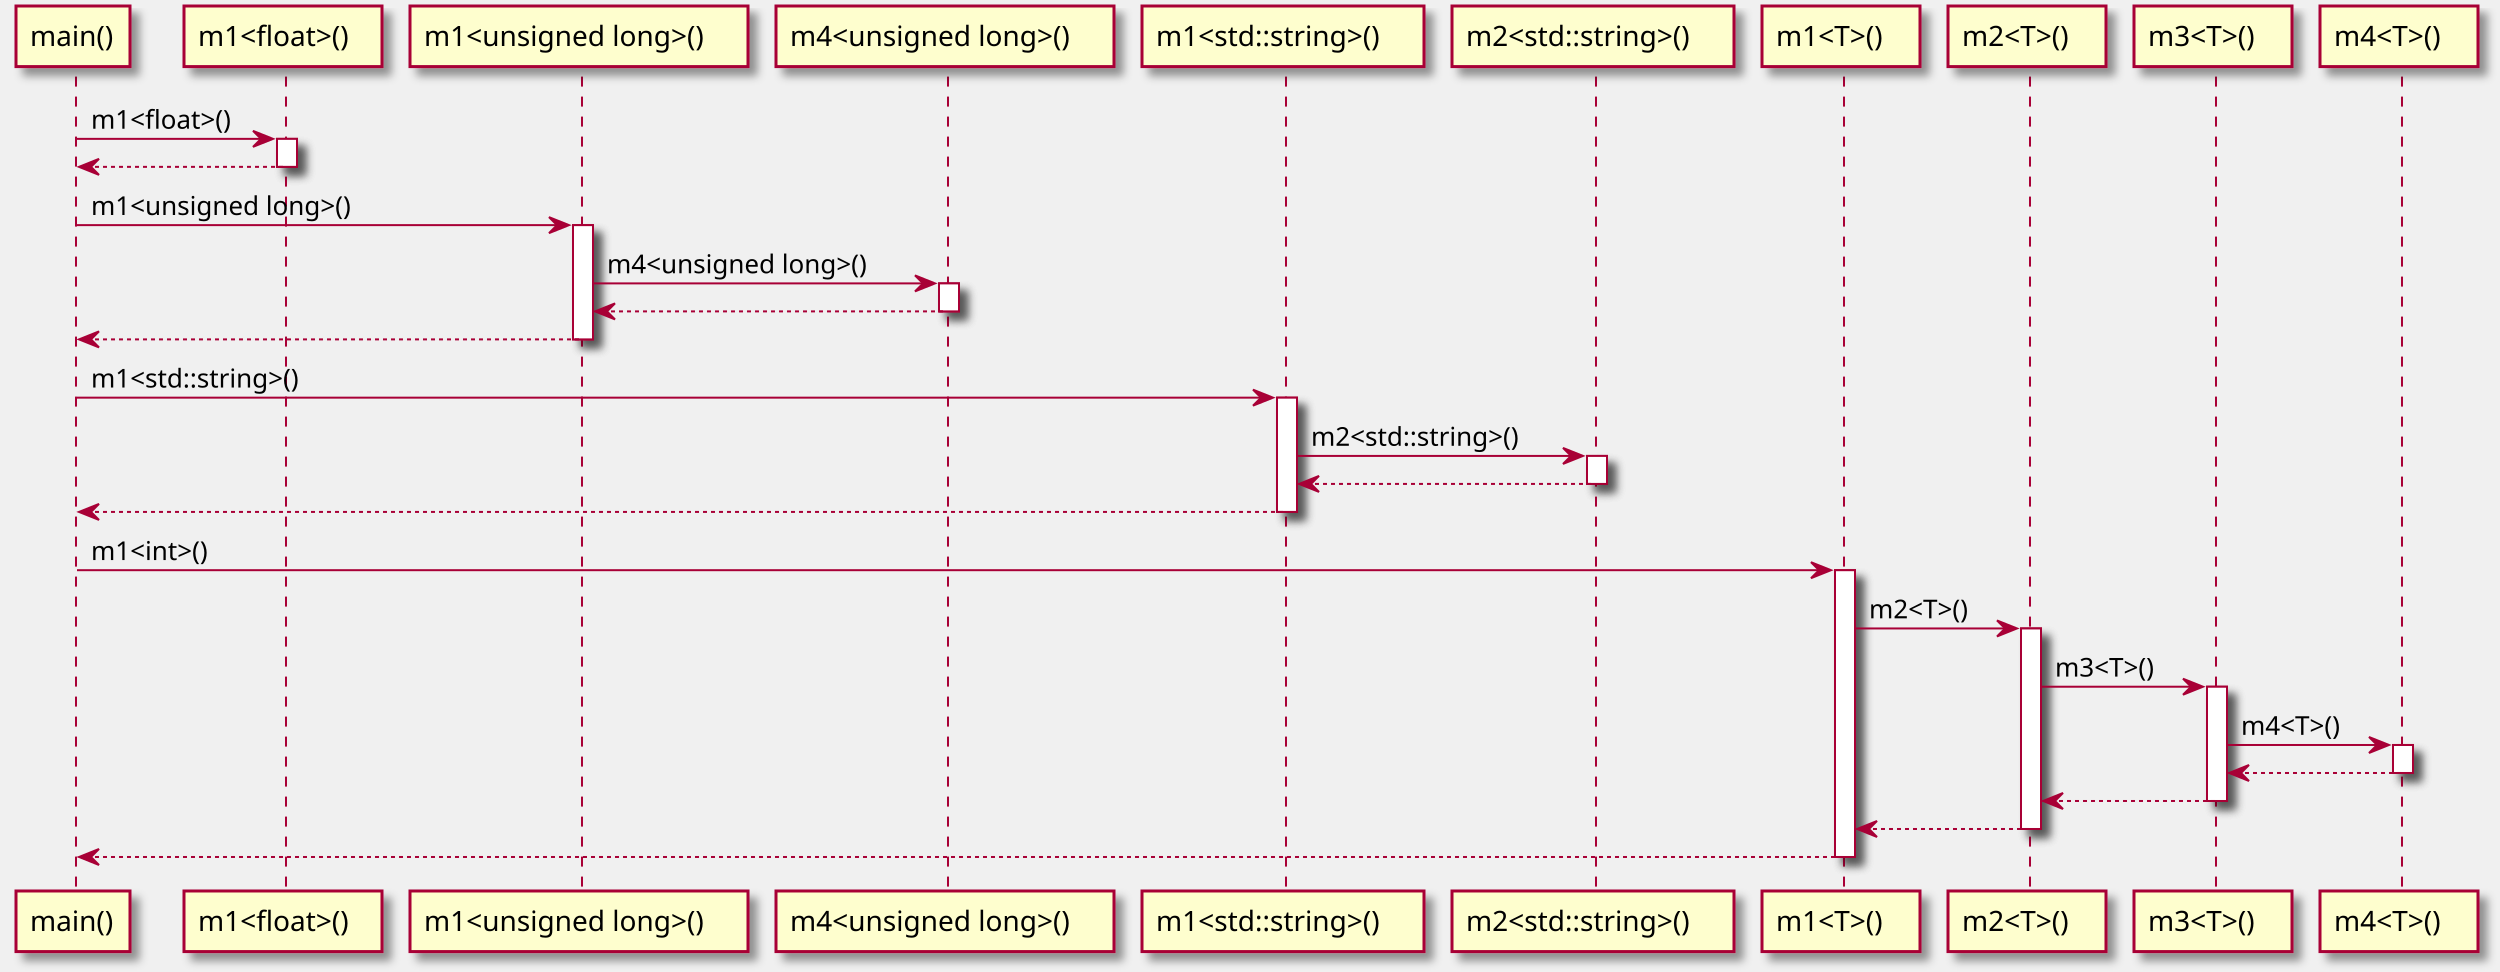
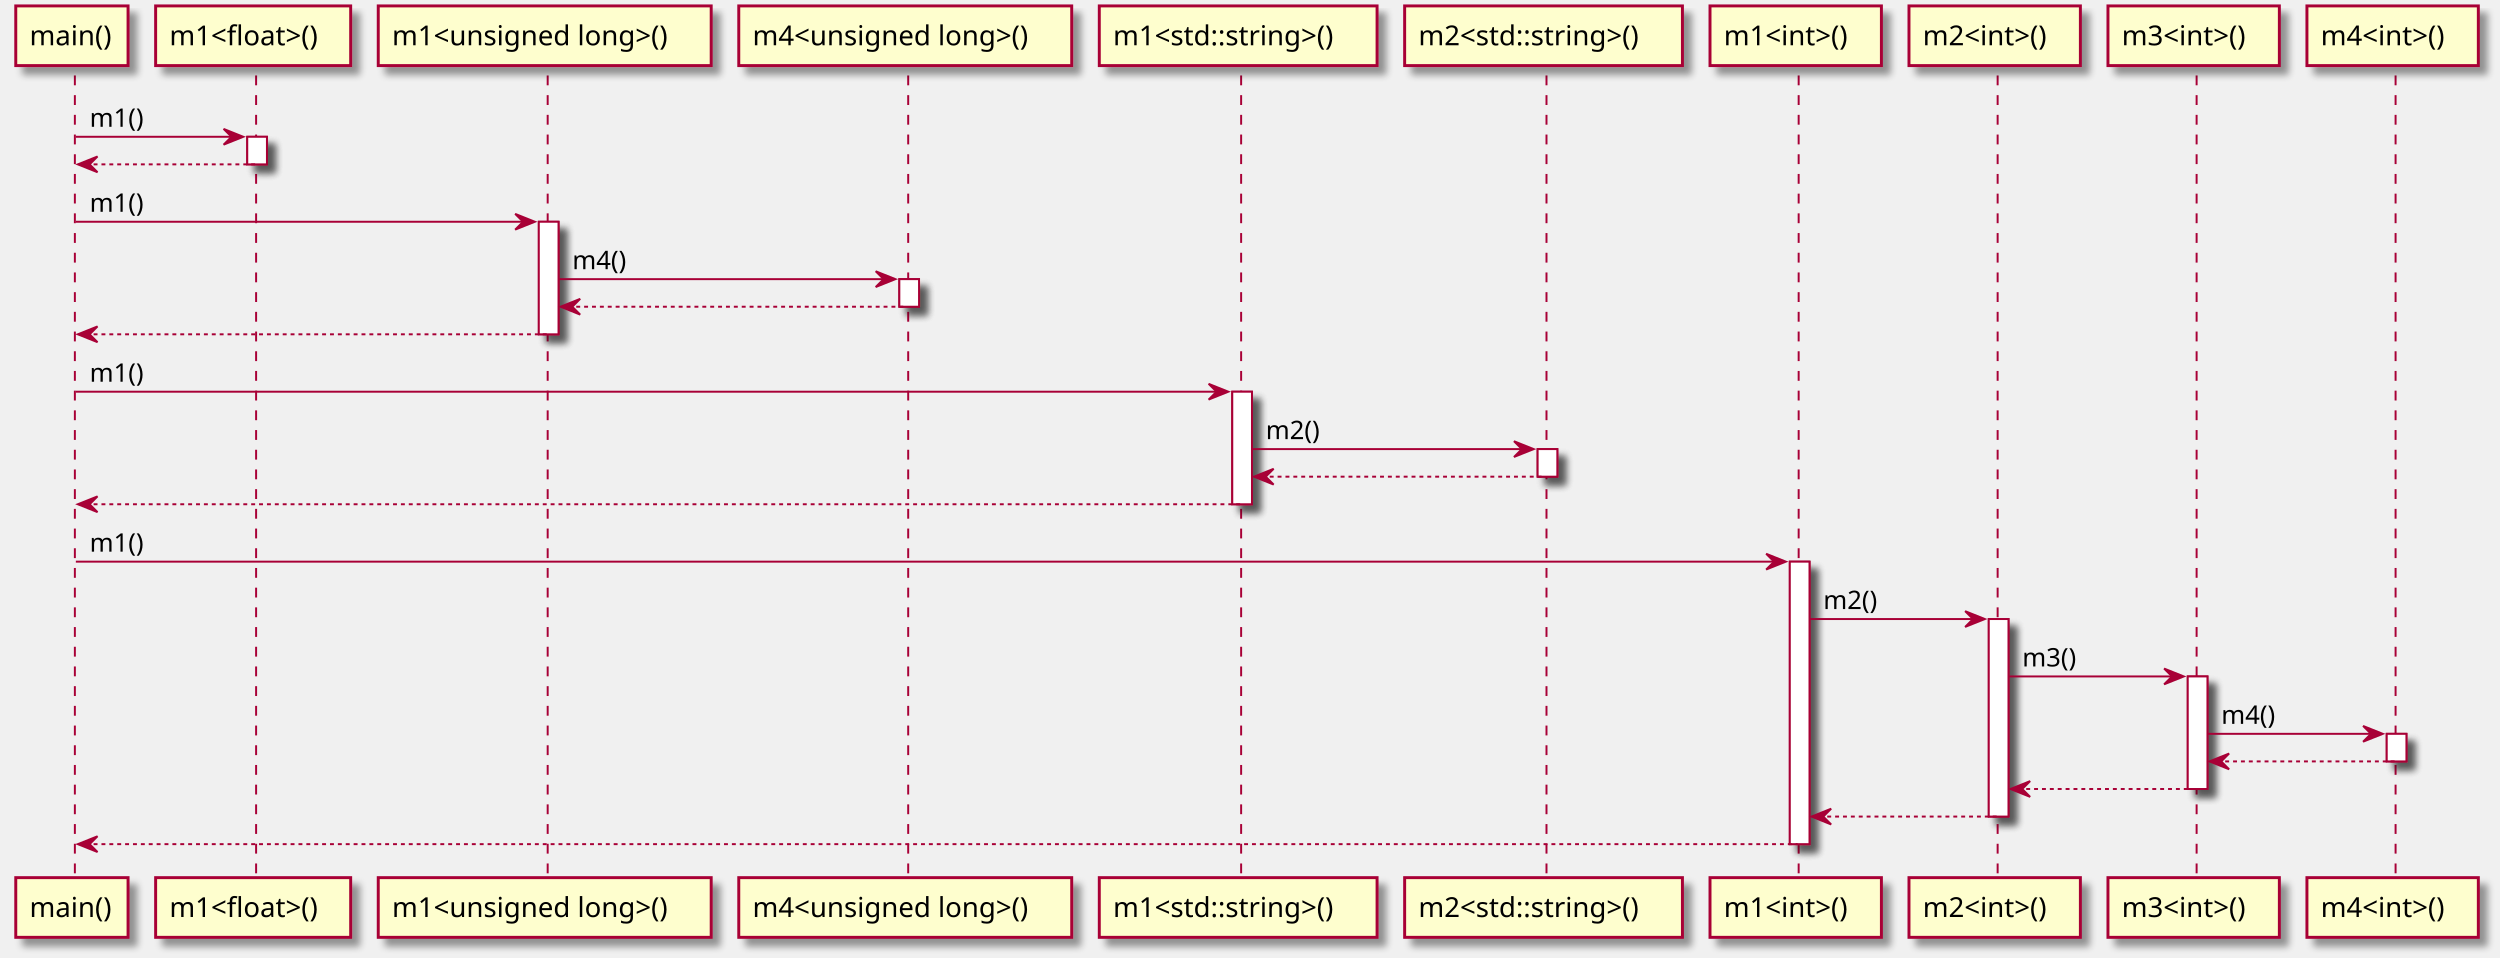
- <svg xmlns="http://www.w3.org/2000/svg" contentScriptType="application/ecmascript" contentStyleType="text/css" height="486px" preserveAspectRatio="none" style="width:1250px;height:486px;" version="1.1" viewBox="0 0 1250 486" width="1250px" zoomAndPan="magnify">
+ <svg xmlns="http://www.w3.org/2000/svg" contentScriptType="application/ecmascript" contentStyleType="text/css" height="486px" preserveAspectRatio="none" style="width:1269px;height:486px;" version="1.1" viewBox="0 0 1269 486" width="1269px" zoomAndPan="magnify">
  <defs>
-     <filter height="300%" id="f1st6h52tobjnh" width="300%" x="-1" y="-1">
+     <filter height="300%" id="f1t795cu4ctdhp" width="300%" x="-1" y="-1">
      <feGaussianBlur result="blurOut" stdDeviation="2.0" />
      <feColorMatrix in="blurOut" result="blurOut2" type="matrix" values="0 0 0 0 0 0 0 0 0 0 0 0 0 0 0 0 0 0 .4 0" />
      <feOffset dx="4.0" dy="4.0" in="blurOut2" result="blurOut3" />
      <feBlend in="SourceGraphic" in2="blurOut3" mode="normal" />
    </filter>
    <style type="text/css">a:hover { text-decoration: underline; }</style>
  </defs>
  <g>
-     <rect fill="#FFFFFF" filter="url(#f1st6h52tobjnh)" height="14" style="stroke: #A80036; stroke-width: 1.0;" width="10" x="138.5" y="69.43" />
-     <rect fill="#FFFFFF" filter="url(#f1st6h52tobjnh)" height="57.133" style="stroke: #A80036; stroke-width: 1.0;" width="10" x="286.5" y="112.562" />
-     <rect fill="#FFFFFF" filter="url(#f1st6h52tobjnh)" height="14" style="stroke: #A80036; stroke-width: 1.0;" width="10" x="469.5" y="141.695" />
-     <rect fill="#FFFFFF" filter="url(#f1st6h52tobjnh)" height="57.133" style="stroke: #A80036; stroke-width: 1.0;" width="10" x="638.5" y="198.828" />
-     <rect fill="#FFFFFF" filter="url(#f1st6h52tobjnh)" height="14" style="stroke: #A80036; stroke-width: 1.0;" width="10" x="793.5" y="227.961" />
-     <rect fill="#FFFFFF" filter="url(#f1st6h52tobjnh)" height="143.398" style="stroke: #A80036; stroke-width: 1.0;" width="10" x="917.5" y="285.094" />
-     <rect fill="#FFFFFF" filter="url(#f1st6h52tobjnh)" height="100.266" style="stroke: #A80036; stroke-width: 1.0;" width="10" x="1010.5" y="314.227" />
-     <rect fill="#FFFFFF" filter="url(#f1st6h52tobjnh)" height="57.133" style="stroke: #A80036; stroke-width: 1.0;" width="10" x="1103.5" y="343.359" />
-     <rect fill="#FFFFFF" filter="url(#f1st6h52tobjnh)" height="14" style="stroke: #A80036; stroke-width: 1.0;" width="10" x="1196.5" y="372.492" />
+     <rect fill="#FFFFFF" filter="url(#f1t795cu4ctdhp)" height="14" style="stroke: #A80036; stroke-width: 1.0;" width="10" x="125.5" y="69.43" />
+     <rect fill="#FFFFFF" filter="url(#f1t795cu4ctdhp)" height="57.133" style="stroke: #A80036; stroke-width: 1.0;" width="10" x="273.5" y="112.562" />
+     <rect fill="#FFFFFF" filter="url(#f1t795cu4ctdhp)" height="14" style="stroke: #A80036; stroke-width: 1.0;" width="10" x="456.5" y="141.695" />
+     <rect fill="#FFFFFF" filter="url(#f1t795cu4ctdhp)" height="57.133" style="stroke: #A80036; stroke-width: 1.0;" width="10" x="625.5" y="198.828" />
+     <rect fill="#FFFFFF" filter="url(#f1t795cu4ctdhp)" height="14" style="stroke: #A80036; stroke-width: 1.0;" width="10" x="780.5" y="227.961" />
+     <rect fill="#FFFFFF" filter="url(#f1t795cu4ctdhp)" height="143.398" style="stroke: #A80036; stroke-width: 1.0;" width="10" x="908.5" y="285.094" />
+     <rect fill="#FFFFFF" filter="url(#f1t795cu4ctdhp)" height="100.266" style="stroke: #A80036; stroke-width: 1.0;" width="10" x="1009.5" y="314.227" />
+     <rect fill="#FFFFFF" filter="url(#f1t795cu4ctdhp)" height="57.133" style="stroke: #A80036; stroke-width: 1.0;" width="10" x="1110.5" y="343.359" />
+     <rect fill="#FFFFFF" filter="url(#f1t795cu4ctdhp)" height="14" style="stroke: #A80036; stroke-width: 1.0;" width="10" x="1211.5" y="372.492" />
    <line style="stroke: #A80036; stroke-width: 1.0; stroke-dasharray: 5.0,5.0;" x1="38" x2="38" y1="38.297" y2="446.492" />
-     <line style="stroke: #A80036; stroke-width: 1.0; stroke-dasharray: 5.0,5.0;" x1="143" x2="143" y1="38.297" y2="446.492" />
-     <line style="stroke: #A80036; stroke-width: 1.0; stroke-dasharray: 5.0,5.0;" x1="291" x2="291" y1="38.297" y2="446.492" />
-     <line style="stroke: #A80036; stroke-width: 1.0; stroke-dasharray: 5.0,5.0;" x1="474" x2="474" y1="38.297" y2="446.492" />
-     <line style="stroke: #A80036; stroke-width: 1.0; stroke-dasharray: 5.0,5.0;" x1="643" x2="643" y1="38.297" y2="446.492" />
-     <line style="stroke: #A80036; stroke-width: 1.0; stroke-dasharray: 5.0,5.0;" x1="798" x2="798" y1="38.297" y2="446.492" />
-     <line style="stroke: #A80036; stroke-width: 1.0; stroke-dasharray: 5.0,5.0;" x1="922" x2="922" y1="38.297" y2="446.492" />
-     <line style="stroke: #A80036; stroke-width: 1.0; stroke-dasharray: 5.0,5.0;" x1="1015" x2="1015" y1="38.297" y2="446.492" />
-     <line style="stroke: #A80036; stroke-width: 1.0; stroke-dasharray: 5.0,5.0;" x1="1108" x2="1108" y1="38.297" y2="446.492" />
-     <line style="stroke: #A80036; stroke-width: 1.0; stroke-dasharray: 5.0,5.0;" x1="1201" x2="1201" y1="38.297" y2="446.492" />
-     <rect fill="#FEFECE" filter="url(#f1st6h52tobjnh)" height="30.297" style="stroke: #A80036; stroke-width: 1.5;" width="57" x="8" y="3" />
+     <line style="stroke: #A80036; stroke-width: 1.0; stroke-dasharray: 5.0,5.0;" x1="130" x2="130" y1="38.297" y2="446.492" />
+     <line style="stroke: #A80036; stroke-width: 1.0; stroke-dasharray: 5.0,5.0;" x1="278" x2="278" y1="38.297" y2="446.492" />
+     <line style="stroke: #A80036; stroke-width: 1.0; stroke-dasharray: 5.0,5.0;" x1="461" x2="461" y1="38.297" y2="446.492" />
+     <line style="stroke: #A80036; stroke-width: 1.0; stroke-dasharray: 5.0,5.0;" x1="630" x2="630" y1="38.297" y2="446.492" />
+     <line style="stroke: #A80036; stroke-width: 1.0; stroke-dasharray: 5.0,5.0;" x1="785" x2="785" y1="38.297" y2="446.492" />
+     <line style="stroke: #A80036; stroke-width: 1.0; stroke-dasharray: 5.0,5.0;" x1="913" x2="913" y1="38.297" y2="446.492" />
+     <line style="stroke: #A80036; stroke-width: 1.0; stroke-dasharray: 5.0,5.0;" x1="1014" x2="1014" y1="38.297" y2="446.492" />
+     <line style="stroke: #A80036; stroke-width: 1.0; stroke-dasharray: 5.0,5.0;" x1="1115" x2="1115" y1="38.297" y2="446.492" />
+     <line style="stroke: #A80036; stroke-width: 1.0; stroke-dasharray: 5.0,5.0;" x1="1216" x2="1216" y1="38.297" y2="446.492" />
+     <rect fill="#FEFECE" filter="url(#f1t795cu4ctdhp)" height="30.297" style="stroke: #A80036; stroke-width: 1.5;" width="57" x="8" y="3" />
    <text fill="#000000" font-family="sans-serif" font-size="14" lengthAdjust="spacingAndGlyphs" textLength="43" x="15" y="22.995">main()</text>
-     <rect fill="#FEFECE" filter="url(#f1st6h52tobjnh)" height="30.297" style="stroke: #A80036; stroke-width: 1.5;" width="57" x="8" y="445.492" />
+     <rect fill="#FEFECE" filter="url(#f1t795cu4ctdhp)" height="30.297" style="stroke: #A80036; stroke-width: 1.5;" width="57" x="8" y="445.492" />
    <text fill="#000000" font-family="sans-serif" font-size="14" lengthAdjust="spacingAndGlyphs" textLength="43" x="15" y="465.487">main()</text>
-     <rect fill="#FEFECE" filter="url(#f1st6h52tobjnh)" height="30.297" style="stroke: #A80036; stroke-width: 1.5;" width="99" x="92" y="3" />
-     <text fill="#000000" font-family="sans-serif" font-size="14" lengthAdjust="spacingAndGlyphs" textLength="85" x="99" y="22.995">m1&lt;float&gt;()</text>
-     <rect fill="#FEFECE" filter="url(#f1st6h52tobjnh)" height="30.297" style="stroke: #A80036; stroke-width: 1.5;" width="99" x="92" y="445.492" />
-     <text fill="#000000" font-family="sans-serif" font-size="14" lengthAdjust="spacingAndGlyphs" textLength="85" x="99" y="465.487">m1&lt;float&gt;()</text>
-     <rect fill="#FEFECE" filter="url(#f1st6h52tobjnh)" height="30.297" style="stroke: #A80036; stroke-width: 1.5;" width="169" x="205" y="3" />
-     <text fill="#000000" font-family="sans-serif" font-size="14" lengthAdjust="spacingAndGlyphs" textLength="155" x="212" y="22.995">m1&lt;unsigned long&gt;()</text>
-     <rect fill="#FEFECE" filter="url(#f1st6h52tobjnh)" height="30.297" style="stroke: #A80036; stroke-width: 1.5;" width="169" x="205" y="445.492" />
-     <text fill="#000000" font-family="sans-serif" font-size="14" lengthAdjust="spacingAndGlyphs" textLength="155" x="212" y="465.487">m1&lt;unsigned long&gt;()</text>
-     <rect fill="#FEFECE" filter="url(#f1st6h52tobjnh)" height="30.297" style="stroke: #A80036; stroke-width: 1.5;" width="169" x="388" y="3" />
-     <text fill="#000000" font-family="sans-serif" font-size="14" lengthAdjust="spacingAndGlyphs" textLength="155" x="395" y="22.995">m4&lt;unsigned long&gt;()</text>
-     <rect fill="#FEFECE" filter="url(#f1st6h52tobjnh)" height="30.297" style="stroke: #A80036; stroke-width: 1.5;" width="169" x="388" y="445.492" />
-     <text fill="#000000" font-family="sans-serif" font-size="14" lengthAdjust="spacingAndGlyphs" textLength="155" x="395" y="465.487">m4&lt;unsigned long&gt;()</text>
-     <rect fill="#FEFECE" filter="url(#f1st6h52tobjnh)" height="30.297" style="stroke: #A80036; stroke-width: 1.5;" width="141" x="571" y="3" />
-     <text fill="#000000" font-family="sans-serif" font-size="14" lengthAdjust="spacingAndGlyphs" textLength="127" x="578" y="22.995">m1&lt;std::string&gt;()</text>
-     <rect fill="#FEFECE" filter="url(#f1st6h52tobjnh)" height="30.297" style="stroke: #A80036; stroke-width: 1.5;" width="141" x="571" y="445.492" />
-     <text fill="#000000" font-family="sans-serif" font-size="14" lengthAdjust="spacingAndGlyphs" textLength="127" x="578" y="465.487">m1&lt;std::string&gt;()</text>
-     <rect fill="#FEFECE" filter="url(#f1st6h52tobjnh)" height="30.297" style="stroke: #A80036; stroke-width: 1.5;" width="141" x="726" y="3" />
-     <text fill="#000000" font-family="sans-serif" font-size="14" lengthAdjust="spacingAndGlyphs" textLength="127" x="733" y="22.995">m2&lt;std::string&gt;()</text>
-     <rect fill="#FEFECE" filter="url(#f1st6h52tobjnh)" height="30.297" style="stroke: #A80036; stroke-width: 1.5;" width="141" x="726" y="445.492" />
-     <text fill="#000000" font-family="sans-serif" font-size="14" lengthAdjust="spacingAndGlyphs" textLength="127" x="733" y="465.487">m2&lt;std::string&gt;()</text>
-     <rect fill="#FEFECE" filter="url(#f1st6h52tobjnh)" height="30.297" style="stroke: #A80036; stroke-width: 1.5;" width="79" x="881" y="3" />
-     <text fill="#000000" font-family="sans-serif" font-size="14" lengthAdjust="spacingAndGlyphs" textLength="65" x="888" y="22.995">m1&lt;T&gt;()</text>
-     <rect fill="#FEFECE" filter="url(#f1st6h52tobjnh)" height="30.297" style="stroke: #A80036; stroke-width: 1.5;" width="79" x="881" y="445.492" />
-     <text fill="#000000" font-family="sans-serif" font-size="14" lengthAdjust="spacingAndGlyphs" textLength="65" x="888" y="465.487">m1&lt;T&gt;()</text>
-     <rect fill="#FEFECE" filter="url(#f1st6h52tobjnh)" height="30.297" style="stroke: #A80036; stroke-width: 1.5;" width="79" x="974" y="3" />
-     <text fill="#000000" font-family="sans-serif" font-size="14" lengthAdjust="spacingAndGlyphs" textLength="65" x="981" y="22.995">m2&lt;T&gt;()</text>
-     <rect fill="#FEFECE" filter="url(#f1st6h52tobjnh)" height="30.297" style="stroke: #A80036; stroke-width: 1.5;" width="79" x="974" y="445.492" />
-     <text fill="#000000" font-family="sans-serif" font-size="14" lengthAdjust="spacingAndGlyphs" textLength="65" x="981" y="465.487">m2&lt;T&gt;()</text>
-     <rect fill="#FEFECE" filter="url(#f1st6h52tobjnh)" height="30.297" style="stroke: #A80036; stroke-width: 1.5;" width="79" x="1067" y="3" />
-     <text fill="#000000" font-family="sans-serif" font-size="14" lengthAdjust="spacingAndGlyphs" textLength="65" x="1074" y="22.995">m3&lt;T&gt;()</text>
-     <rect fill="#FEFECE" filter="url(#f1st6h52tobjnh)" height="30.297" style="stroke: #A80036; stroke-width: 1.5;" width="79" x="1067" y="445.492" />
-     <text fill="#000000" font-family="sans-serif" font-size="14" lengthAdjust="spacingAndGlyphs" textLength="65" x="1074" y="465.487">m3&lt;T&gt;()</text>
-     <rect fill="#FEFECE" filter="url(#f1st6h52tobjnh)" height="30.297" style="stroke: #A80036; stroke-width: 1.5;" width="79" x="1160" y="3" />
-     <text fill="#000000" font-family="sans-serif" font-size="14" lengthAdjust="spacingAndGlyphs" textLength="65" x="1167" y="22.995">m4&lt;T&gt;()</text>
-     <rect fill="#FEFECE" filter="url(#f1st6h52tobjnh)" height="30.297" style="stroke: #A80036; stroke-width: 1.5;" width="79" x="1160" y="445.492" />
-     <text fill="#000000" font-family="sans-serif" font-size="14" lengthAdjust="spacingAndGlyphs" textLength="65" x="1167" y="465.487">m4&lt;T&gt;()</text>
-     <rect fill="#FFFFFF" filter="url(#f1st6h52tobjnh)" height="14" style="stroke: #A80036; stroke-width: 1.0;" width="10" x="138.5" y="69.43" />
-     <rect fill="#FFFFFF" filter="url(#f1st6h52tobjnh)" height="57.133" style="stroke: #A80036; stroke-width: 1.0;" width="10" x="286.5" y="112.562" />
-     <rect fill="#FFFFFF" filter="url(#f1st6h52tobjnh)" height="14" style="stroke: #A80036; stroke-width: 1.0;" width="10" x="469.5" y="141.695" />
-     <rect fill="#FFFFFF" filter="url(#f1st6h52tobjnh)" height="57.133" style="stroke: #A80036; stroke-width: 1.0;" width="10" x="638.5" y="198.828" />
-     <rect fill="#FFFFFF" filter="url(#f1st6h52tobjnh)" height="14" style="stroke: #A80036; stroke-width: 1.0;" width="10" x="793.5" y="227.961" />
-     <rect fill="#FFFFFF" filter="url(#f1st6h52tobjnh)" height="143.398" style="stroke: #A80036; stroke-width: 1.0;" width="10" x="917.5" y="285.094" />
-     <rect fill="#FFFFFF" filter="url(#f1st6h52tobjnh)" height="100.266" style="stroke: #A80036; stroke-width: 1.0;" width="10" x="1010.5" y="314.227" />
-     <rect fill="#FFFFFF" filter="url(#f1st6h52tobjnh)" height="57.133" style="stroke: #A80036; stroke-width: 1.0;" width="10" x="1103.5" y="343.359" />
-     <rect fill="#FFFFFF" filter="url(#f1st6h52tobjnh)" height="14" style="stroke: #A80036; stroke-width: 1.0;" width="10" x="1196.5" y="372.492" />
-     <polygon fill="#A80036" points="126.5,65.43,136.5,69.43,126.5,73.43,130.5,69.43" style="stroke: #A80036; stroke-width: 1.0;" />
-     <line style="stroke: #A80036; stroke-width: 1.0;" x1="38.5" x2="132.5" y1="69.43" y2="69.43" />
-     <text fill="#000000" font-family="sans-serif" font-size="13" lengthAdjust="spacingAndGlyphs" textLength="81" x="45.5" y="64.364">m1&lt;float&gt;()</text>
+     <rect fill="#FEFECE" filter="url(#f1t795cu4ctdhp)" height="30.297" style="stroke: #A80036; stroke-width: 1.5;" width="99" x="79" y="3" />
+     <text fill="#000000" font-family="sans-serif" font-size="14" lengthAdjust="spacingAndGlyphs" textLength="85" x="86" y="22.995">m1&lt;float&gt;()</text>
+     <rect fill="#FEFECE" filter="url(#f1t795cu4ctdhp)" height="30.297" style="stroke: #A80036; stroke-width: 1.5;" width="99" x="79" y="445.492" />
+     <text fill="#000000" font-family="sans-serif" font-size="14" lengthAdjust="spacingAndGlyphs" textLength="85" x="86" y="465.487">m1&lt;float&gt;()</text>
+     <rect fill="#FEFECE" filter="url(#f1t795cu4ctdhp)" height="30.297" style="stroke: #A80036; stroke-width: 1.5;" width="169" x="192" y="3" />
+     <text fill="#000000" font-family="sans-serif" font-size="14" lengthAdjust="spacingAndGlyphs" textLength="155" x="199" y="22.995">m1&lt;unsigned long&gt;()</text>
+     <rect fill="#FEFECE" filter="url(#f1t795cu4ctdhp)" height="30.297" style="stroke: #A80036; stroke-width: 1.5;" width="169" x="192" y="445.492" />
+     <text fill="#000000" font-family="sans-serif" font-size="14" lengthAdjust="spacingAndGlyphs" textLength="155" x="199" y="465.487">m1&lt;unsigned long&gt;()</text>
+     <rect fill="#FEFECE" filter="url(#f1t795cu4ctdhp)" height="30.297" style="stroke: #A80036; stroke-width: 1.5;" width="169" x="375" y="3" />
+     <text fill="#000000" font-family="sans-serif" font-size="14" lengthAdjust="spacingAndGlyphs" textLength="155" x="382" y="22.995">m4&lt;unsigned long&gt;()</text>
+     <rect fill="#FEFECE" filter="url(#f1t795cu4ctdhp)" height="30.297" style="stroke: #A80036; stroke-width: 1.5;" width="169" x="375" y="445.492" />
+     <text fill="#000000" font-family="sans-serif" font-size="14" lengthAdjust="spacingAndGlyphs" textLength="155" x="382" y="465.487">m4&lt;unsigned long&gt;()</text>
+     <rect fill="#FEFECE" filter="url(#f1t795cu4ctdhp)" height="30.297" style="stroke: #A80036; stroke-width: 1.5;" width="141" x="558" y="3" />
+     <text fill="#000000" font-family="sans-serif" font-size="14" lengthAdjust="spacingAndGlyphs" textLength="127" x="565" y="22.995">m1&lt;std::string&gt;()</text>
+     <rect fill="#FEFECE" filter="url(#f1t795cu4ctdhp)" height="30.297" style="stroke: #A80036; stroke-width: 1.5;" width="141" x="558" y="445.492" />
+     <text fill="#000000" font-family="sans-serif" font-size="14" lengthAdjust="spacingAndGlyphs" textLength="127" x="565" y="465.487">m1&lt;std::string&gt;()</text>
+     <rect fill="#FEFECE" filter="url(#f1t795cu4ctdhp)" height="30.297" style="stroke: #A80036; stroke-width: 1.5;" width="141" x="713" y="3" />
+     <text fill="#000000" font-family="sans-serif" font-size="14" lengthAdjust="spacingAndGlyphs" textLength="127" x="720" y="22.995">m2&lt;std::string&gt;()</text>
+     <rect fill="#FEFECE" filter="url(#f1t795cu4ctdhp)" height="30.297" style="stroke: #A80036; stroke-width: 1.5;" width="141" x="713" y="445.492" />
+     <text fill="#000000" font-family="sans-serif" font-size="14" lengthAdjust="spacingAndGlyphs" textLength="127" x="720" y="465.487">m2&lt;std::string&gt;()</text>
+     <rect fill="#FEFECE" filter="url(#f1t795cu4ctdhp)" height="30.297" style="stroke: #A80036; stroke-width: 1.5;" width="87" x="868" y="3" />
+     <text fill="#000000" font-family="sans-serif" font-size="14" lengthAdjust="spacingAndGlyphs" textLength="73" x="875" y="22.995">m1&lt;int&gt;()</text>
+     <rect fill="#FEFECE" filter="url(#f1t795cu4ctdhp)" height="30.297" style="stroke: #A80036; stroke-width: 1.5;" width="87" x="868" y="445.492" />
+     <text fill="#000000" font-family="sans-serif" font-size="14" lengthAdjust="spacingAndGlyphs" textLength="73" x="875" y="465.487">m1&lt;int&gt;()</text>
+     <rect fill="#FEFECE" filter="url(#f1t795cu4ctdhp)" height="30.297" style="stroke: #A80036; stroke-width: 1.5;" width="87" x="969" y="3" />
+     <text fill="#000000" font-family="sans-serif" font-size="14" lengthAdjust="spacingAndGlyphs" textLength="73" x="976" y="22.995">m2&lt;int&gt;()</text>
+     <rect fill="#FEFECE" filter="url(#f1t795cu4ctdhp)" height="30.297" style="stroke: #A80036; stroke-width: 1.5;" width="87" x="969" y="445.492" />
+     <text fill="#000000" font-family="sans-serif" font-size="14" lengthAdjust="spacingAndGlyphs" textLength="73" x="976" y="465.487">m2&lt;int&gt;()</text>
+     <rect fill="#FEFECE" filter="url(#f1t795cu4ctdhp)" height="30.297" style="stroke: #A80036; stroke-width: 1.5;" width="87" x="1070" y="3" />
+     <text fill="#000000" font-family="sans-serif" font-size="14" lengthAdjust="spacingAndGlyphs" textLength="73" x="1077" y="22.995">m3&lt;int&gt;()</text>
+     <rect fill="#FEFECE" filter="url(#f1t795cu4ctdhp)" height="30.297" style="stroke: #A80036; stroke-width: 1.5;" width="87" x="1070" y="445.492" />
+     <text fill="#000000" font-family="sans-serif" font-size="14" lengthAdjust="spacingAndGlyphs" textLength="73" x="1077" y="465.487">m3&lt;int&gt;()</text>
+     <rect fill="#FEFECE" filter="url(#f1t795cu4ctdhp)" height="30.297" style="stroke: #A80036; stroke-width: 1.5;" width="87" x="1171" y="3" />
+     <text fill="#000000" font-family="sans-serif" font-size="14" lengthAdjust="spacingAndGlyphs" textLength="73" x="1178" y="22.995">m4&lt;int&gt;()</text>
+     <rect fill="#FEFECE" filter="url(#f1t795cu4ctdhp)" height="30.297" style="stroke: #A80036; stroke-width: 1.5;" width="87" x="1171" y="445.492" />
+     <text fill="#000000" font-family="sans-serif" font-size="14" lengthAdjust="spacingAndGlyphs" textLength="73" x="1178" y="465.487">m4&lt;int&gt;()</text>
+     <rect fill="#FFFFFF" filter="url(#f1t795cu4ctdhp)" height="14" style="stroke: #A80036; stroke-width: 1.0;" width="10" x="125.5" y="69.43" />
+     <rect fill="#FFFFFF" filter="url(#f1t795cu4ctdhp)" height="57.133" style="stroke: #A80036; stroke-width: 1.0;" width="10" x="273.5" y="112.562" />
+     <rect fill="#FFFFFF" filter="url(#f1t795cu4ctdhp)" height="14" style="stroke: #A80036; stroke-width: 1.0;" width="10" x="456.5" y="141.695" />
+     <rect fill="#FFFFFF" filter="url(#f1t795cu4ctdhp)" height="57.133" style="stroke: #A80036; stroke-width: 1.0;" width="10" x="625.5" y="198.828" />
+     <rect fill="#FFFFFF" filter="url(#f1t795cu4ctdhp)" height="14" style="stroke: #A80036; stroke-width: 1.0;" width="10" x="780.5" y="227.961" />
+     <rect fill="#FFFFFF" filter="url(#f1t795cu4ctdhp)" height="143.398" style="stroke: #A80036; stroke-width: 1.0;" width="10" x="908.5" y="285.094" />
+     <rect fill="#FFFFFF" filter="url(#f1t795cu4ctdhp)" height="100.266" style="stroke: #A80036; stroke-width: 1.0;" width="10" x="1009.5" y="314.227" />
+     <rect fill="#FFFFFF" filter="url(#f1t795cu4ctdhp)" height="57.133" style="stroke: #A80036; stroke-width: 1.0;" width="10" x="1110.5" y="343.359" />
+     <rect fill="#FFFFFF" filter="url(#f1t795cu4ctdhp)" height="14" style="stroke: #A80036; stroke-width: 1.0;" width="10" x="1211.5" y="372.492" />
+     <polygon fill="#A80036" points="113.5,65.43,123.5,69.43,113.5,73.43,117.5,69.43" style="stroke: #A80036; stroke-width: 1.0;" />
+     <line style="stroke: #A80036; stroke-width: 1.0;" x1="38.5" x2="119.5" y1="69.43" y2="69.43" />
+     <text fill="#000000" font-family="sans-serif" font-size="13" lengthAdjust="spacingAndGlyphs" textLength="31" x="45.5" y="64.364">m1()</text>
    <polygon fill="#A80036" points="49.5,79.43,39.5,83.43,49.5,87.43,45.5,83.43" style="stroke: #A80036; stroke-width: 1.0;" />
-     <line style="stroke: #A80036; stroke-width: 1.0; stroke-dasharray: 2.0,2.0;" x1="43.5" x2="142.5" y1="83.43" y2="83.43" />
-     <polygon fill="#A80036" points="274.5,108.562,284.5,112.562,274.5,116.562,278.5,112.562" style="stroke: #A80036; stroke-width: 1.0;" />
-     <line style="stroke: #A80036; stroke-width: 1.0;" x1="38.5" x2="280.5" y1="112.562" y2="112.562" />
-     <text fill="#000000" font-family="sans-serif" font-size="13" lengthAdjust="spacingAndGlyphs" textLength="142" x="45.5" y="107.497">m1&lt;unsigned long&gt;()</text>
-     <polygon fill="#A80036" points="457.5,137.695,467.5,141.695,457.5,145.695,461.5,141.695" style="stroke: #A80036; stroke-width: 1.0;" />
-     <line style="stroke: #A80036; stroke-width: 1.0;" x1="296.5" x2="463.5" y1="141.695" y2="141.695" />
-     <text fill="#000000" font-family="sans-serif" font-size="13" lengthAdjust="spacingAndGlyphs" textLength="142" x="303.5" y="136.629">m4&lt;unsigned long&gt;()</text>
-     <polygon fill="#A80036" points="307.5,151.695,297.5,155.695,307.5,159.695,303.5,155.695" style="stroke: #A80036; stroke-width: 1.0;" />
-     <line style="stroke: #A80036; stroke-width: 1.0; stroke-dasharray: 2.0,2.0;" x1="301.5" x2="473.5" y1="155.695" y2="155.695" />
+     <line style="stroke: #A80036; stroke-width: 1.0; stroke-dasharray: 2.0,2.0;" x1="43.5" x2="129.5" y1="83.43" y2="83.43" />
+     <polygon fill="#A80036" points="261.5,108.562,271.5,112.562,261.5,116.562,265.5,112.562" style="stroke: #A80036; stroke-width: 1.0;" />
+     <line style="stroke: #A80036; stroke-width: 1.0;" x1="38.5" x2="267.5" y1="112.562" y2="112.562" />
+     <text fill="#000000" font-family="sans-serif" font-size="13" lengthAdjust="spacingAndGlyphs" textLength="31" x="45.5" y="107.497">m1()</text>
+     <polygon fill="#A80036" points="444.5,137.695,454.5,141.695,444.5,145.695,448.5,141.695" style="stroke: #A80036; stroke-width: 1.0;" />
+     <line style="stroke: #A80036; stroke-width: 1.0;" x1="283.5" x2="450.5" y1="141.695" y2="141.695" />
+     <text fill="#000000" font-family="sans-serif" font-size="13" lengthAdjust="spacingAndGlyphs" textLength="31" x="290.5" y="136.629">m4()</text>
+     <polygon fill="#A80036" points="294.5,151.695,284.5,155.695,294.5,159.695,290.5,155.695" style="stroke: #A80036; stroke-width: 1.0;" />
+     <line style="stroke: #A80036; stroke-width: 1.0; stroke-dasharray: 2.0,2.0;" x1="288.5" x2="460.5" y1="155.695" y2="155.695" />
    <polygon fill="#A80036" points="49.5,165.695,39.5,169.695,49.5,173.695,45.5,169.695" style="stroke: #A80036; stroke-width: 1.0;" />
-     <line style="stroke: #A80036; stroke-width: 1.0; stroke-dasharray: 2.0,2.0;" x1="43.5" x2="290.5" y1="169.695" y2="169.695" />
-     <polygon fill="#A80036" points="626.5,194.828,636.5,198.828,626.5,202.828,630.5,198.828" style="stroke: #A80036; stroke-width: 1.0;" />
-     <line style="stroke: #A80036; stroke-width: 1.0;" x1="38.5" x2="632.5" y1="198.828" y2="198.828" />
-     <text fill="#000000" font-family="sans-serif" font-size="13" lengthAdjust="spacingAndGlyphs" textLength="117" x="45.5" y="193.762">m1&lt;std::string&gt;()</text>
-     <polygon fill="#A80036" points="781.5,223.961,791.5,227.961,781.5,231.961,785.5,227.961" style="stroke: #A80036; stroke-width: 1.0;" />
-     <line style="stroke: #A80036; stroke-width: 1.0;" x1="648.5" x2="787.5" y1="227.961" y2="227.961" />
-     <text fill="#000000" font-family="sans-serif" font-size="13" lengthAdjust="spacingAndGlyphs" textLength="117" x="655.5" y="222.895">m2&lt;std::string&gt;()</text>
-     <polygon fill="#A80036" points="659.5,237.961,649.5,241.961,659.5,245.961,655.5,241.961" style="stroke: #A80036; stroke-width: 1.0;" />
-     <line style="stroke: #A80036; stroke-width: 1.0; stroke-dasharray: 2.0,2.0;" x1="653.5" x2="797.5" y1="241.961" y2="241.961" />
+     <line style="stroke: #A80036; stroke-width: 1.0; stroke-dasharray: 2.0,2.0;" x1="43.5" x2="277.5" y1="169.695" y2="169.695" />
+     <polygon fill="#A80036" points="613.5,194.828,623.5,198.828,613.5,202.828,617.5,198.828" style="stroke: #A80036; stroke-width: 1.0;" />
+     <line style="stroke: #A80036; stroke-width: 1.0;" x1="38.5" x2="619.5" y1="198.828" y2="198.828" />
+     <text fill="#000000" font-family="sans-serif" font-size="13" lengthAdjust="spacingAndGlyphs" textLength="31" x="45.5" y="193.762">m1()</text>
+     <polygon fill="#A80036" points="768.5,223.961,778.5,227.961,768.5,231.961,772.5,227.961" style="stroke: #A80036; stroke-width: 1.0;" />
+     <line style="stroke: #A80036; stroke-width: 1.0;" x1="635.5" x2="774.5" y1="227.961" y2="227.961" />
+     <text fill="#000000" font-family="sans-serif" font-size="13" lengthAdjust="spacingAndGlyphs" textLength="31" x="642.5" y="222.895">m2()</text>
+     <polygon fill="#A80036" points="646.5,237.961,636.5,241.961,646.5,245.961,642.5,241.961" style="stroke: #A80036; stroke-width: 1.0;" />
+     <line style="stroke: #A80036; stroke-width: 1.0; stroke-dasharray: 2.0,2.0;" x1="640.5" x2="784.5" y1="241.961" y2="241.961" />
    <polygon fill="#A80036" points="49.5,251.961,39.5,255.961,49.5,259.961,45.5,255.961" style="stroke: #A80036; stroke-width: 1.0;" />
-     <line style="stroke: #A80036; stroke-width: 1.0; stroke-dasharray: 2.0,2.0;" x1="43.5" x2="642.5" y1="255.961" y2="255.961" />
-     <polygon fill="#A80036" points="905.5,281.094,915.5,285.094,905.5,289.094,909.5,285.094" style="stroke: #A80036; stroke-width: 1.0;" />
-     <line style="stroke: #A80036; stroke-width: 1.0;" x1="38.5" x2="911.5" y1="285.094" y2="285.094" />
-     <text fill="#000000" font-family="sans-serif" font-size="13" lengthAdjust="spacingAndGlyphs" textLength="69" x="45.5" y="280.028">m1&lt;int&gt;()</text>
-     <polygon fill="#A80036" points="998.5,310.227,1008.5,314.227,998.5,318.227,1002.5,314.227" style="stroke: #A80036; stroke-width: 1.0;" />
-     <line style="stroke: #A80036; stroke-width: 1.0;" x1="927.5" x2="1004.5" y1="314.227" y2="314.227" />
-     <text fill="#000000" font-family="sans-serif" font-size="13" lengthAdjust="spacingAndGlyphs" textLength="60" x="934.5" y="309.161">m2&lt;T&gt;()</text>
-     <polygon fill="#A80036" points="1091.5,339.359,1101.5,343.359,1091.5,347.359,1095.5,343.359" style="stroke: #A80036; stroke-width: 1.0;" />
-     <line style="stroke: #A80036; stroke-width: 1.0;" x1="1020.5" x2="1097.5" y1="343.359" y2="343.359" />
-     <text fill="#000000" font-family="sans-serif" font-size="13" lengthAdjust="spacingAndGlyphs" textLength="60" x="1027.5" y="338.293">m3&lt;T&gt;()</text>
-     <polygon fill="#A80036" points="1184.5,368.492,1194.5,372.492,1184.5,376.492,1188.5,372.492" style="stroke: #A80036; stroke-width: 1.0;" />
-     <line style="stroke: #A80036; stroke-width: 1.0;" x1="1113.5" x2="1190.5" y1="372.492" y2="372.492" />
-     <text fill="#000000" font-family="sans-serif" font-size="13" lengthAdjust="spacingAndGlyphs" textLength="60" x="1120.5" y="367.426">m4&lt;T&gt;()</text>
-     <polygon fill="#A80036" points="1124.5,382.492,1114.5,386.492,1124.5,390.492,1120.5,386.492" style="stroke: #A80036; stroke-width: 1.0;" />
-     <line style="stroke: #A80036; stroke-width: 1.0; stroke-dasharray: 2.0,2.0;" x1="1118.5" x2="1200.5" y1="386.492" y2="386.492" />
-     <polygon fill="#A80036" points="1031.5,396.492,1021.5,400.492,1031.5,404.492,1027.5,400.492" style="stroke: #A80036; stroke-width: 1.0;" />
-     <line style="stroke: #A80036; stroke-width: 1.0; stroke-dasharray: 2.0,2.0;" x1="1025.5" x2="1107.5" y1="400.492" y2="400.492" />
-     <polygon fill="#A80036" points="938.5,410.492,928.5,414.492,938.5,418.492,934.5,414.492" style="stroke: #A80036; stroke-width: 1.0;" />
-     <line style="stroke: #A80036; stroke-width: 1.0; stroke-dasharray: 2.0,2.0;" x1="932.5" x2="1014.5" y1="414.492" y2="414.492" />
+     <line style="stroke: #A80036; stroke-width: 1.0; stroke-dasharray: 2.0,2.0;" x1="43.5" x2="629.5" y1="255.961" y2="255.961" />
+     <polygon fill="#A80036" points="896.5,281.094,906.5,285.094,896.5,289.094,900.5,285.094" style="stroke: #A80036; stroke-width: 1.0;" />
+     <line style="stroke: #A80036; stroke-width: 1.0;" x1="38.5" x2="902.5" y1="285.094" y2="285.094" />
+     <text fill="#000000" font-family="sans-serif" font-size="13" lengthAdjust="spacingAndGlyphs" textLength="31" x="45.5" y="280.028">m1()</text>
+     <polygon fill="#A80036" points="997.5,310.227,1007.5,314.227,997.5,318.227,1001.5,314.227" style="stroke: #A80036; stroke-width: 1.0;" />
+     <line style="stroke: #A80036; stroke-width: 1.0;" x1="918.5" x2="1003.5" y1="314.227" y2="314.227" />
+     <text fill="#000000" font-family="sans-serif" font-size="13" lengthAdjust="spacingAndGlyphs" textLength="31" x="925.5" y="309.161">m2()</text>
+     <polygon fill="#A80036" points="1098.5,339.359,1108.5,343.359,1098.5,347.359,1102.5,343.359" style="stroke: #A80036; stroke-width: 1.0;" />
+     <line style="stroke: #A80036; stroke-width: 1.0;" x1="1019.5" x2="1104.5" y1="343.359" y2="343.359" />
+     <text fill="#000000" font-family="sans-serif" font-size="13" lengthAdjust="spacingAndGlyphs" textLength="31" x="1026.5" y="338.293">m3()</text>
+     <polygon fill="#A80036" points="1199.5,368.492,1209.5,372.492,1199.5,376.492,1203.5,372.492" style="stroke: #A80036; stroke-width: 1.0;" />
+     <line style="stroke: #A80036; stroke-width: 1.0;" x1="1120.5" x2="1205.5" y1="372.492" y2="372.492" />
+     <text fill="#000000" font-family="sans-serif" font-size="13" lengthAdjust="spacingAndGlyphs" textLength="31" x="1127.5" y="367.426">m4()</text>
+     <polygon fill="#A80036" points="1131.5,382.492,1121.5,386.492,1131.5,390.492,1127.5,386.492" style="stroke: #A80036; stroke-width: 1.0;" />
+     <line style="stroke: #A80036; stroke-width: 1.0; stroke-dasharray: 2.0,2.0;" x1="1125.5" x2="1215.5" y1="386.492" y2="386.492" />
+     <polygon fill="#A80036" points="1030.5,396.492,1020.5,400.492,1030.5,404.492,1026.5,400.492" style="stroke: #A80036; stroke-width: 1.0;" />
+     <line style="stroke: #A80036; stroke-width: 1.0; stroke-dasharray: 2.0,2.0;" x1="1024.5" x2="1114.5" y1="400.492" y2="400.492" />
+     <polygon fill="#A80036" points="929.5,410.492,919.5,414.492,929.5,418.492,925.5,414.492" style="stroke: #A80036; stroke-width: 1.0;" />
+     <line style="stroke: #A80036; stroke-width: 1.0; stroke-dasharray: 2.0,2.0;" x1="923.5" x2="1013.5" y1="414.492" y2="414.492" />
    <polygon fill="#A80036" points="49.5,424.492,39.5,428.492,49.5,432.492,45.5,428.492" style="stroke: #A80036; stroke-width: 1.0;" />
-     <line style="stroke: #A80036; stroke-width: 1.0; stroke-dasharray: 2.0,2.0;" x1="43.5" x2="921.5" y1="428.492" y2="428.492" />
+     <line style="stroke: #A80036; stroke-width: 1.0; stroke-dasharray: 2.0,2.0;" x1="43.5" x2="912.5" y1="428.492" y2="428.492" />
  </g>
</svg>
